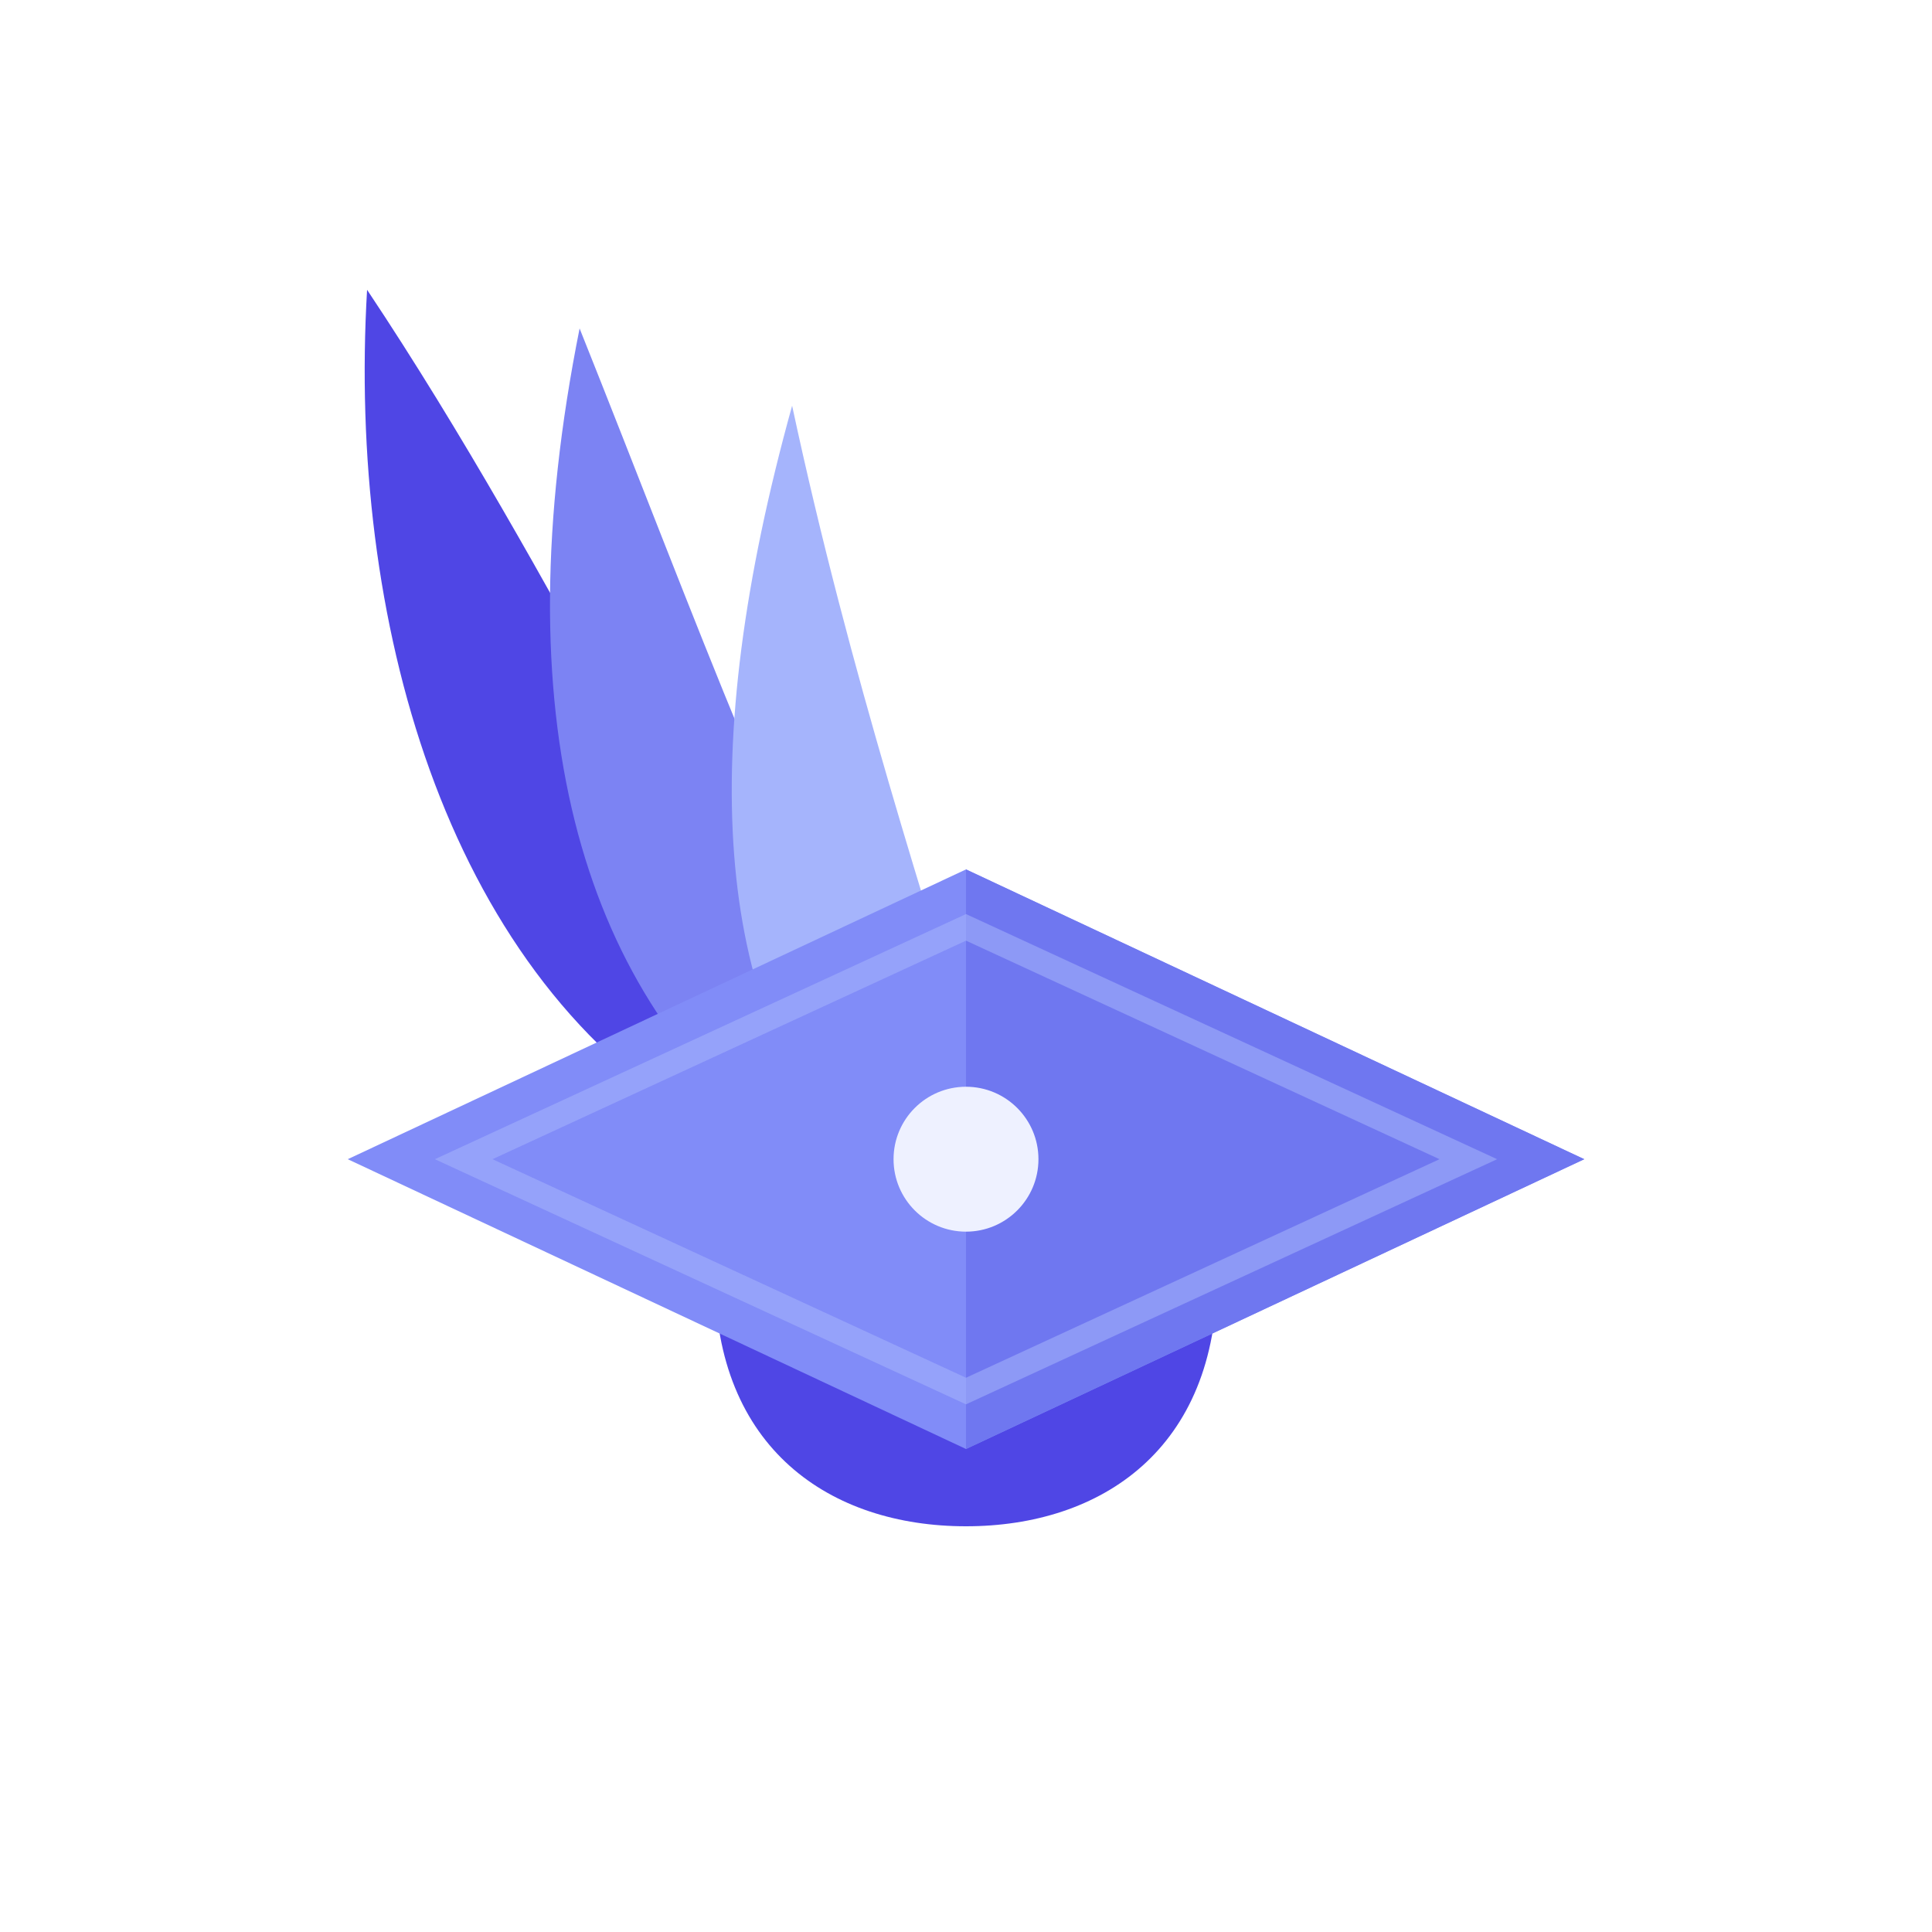
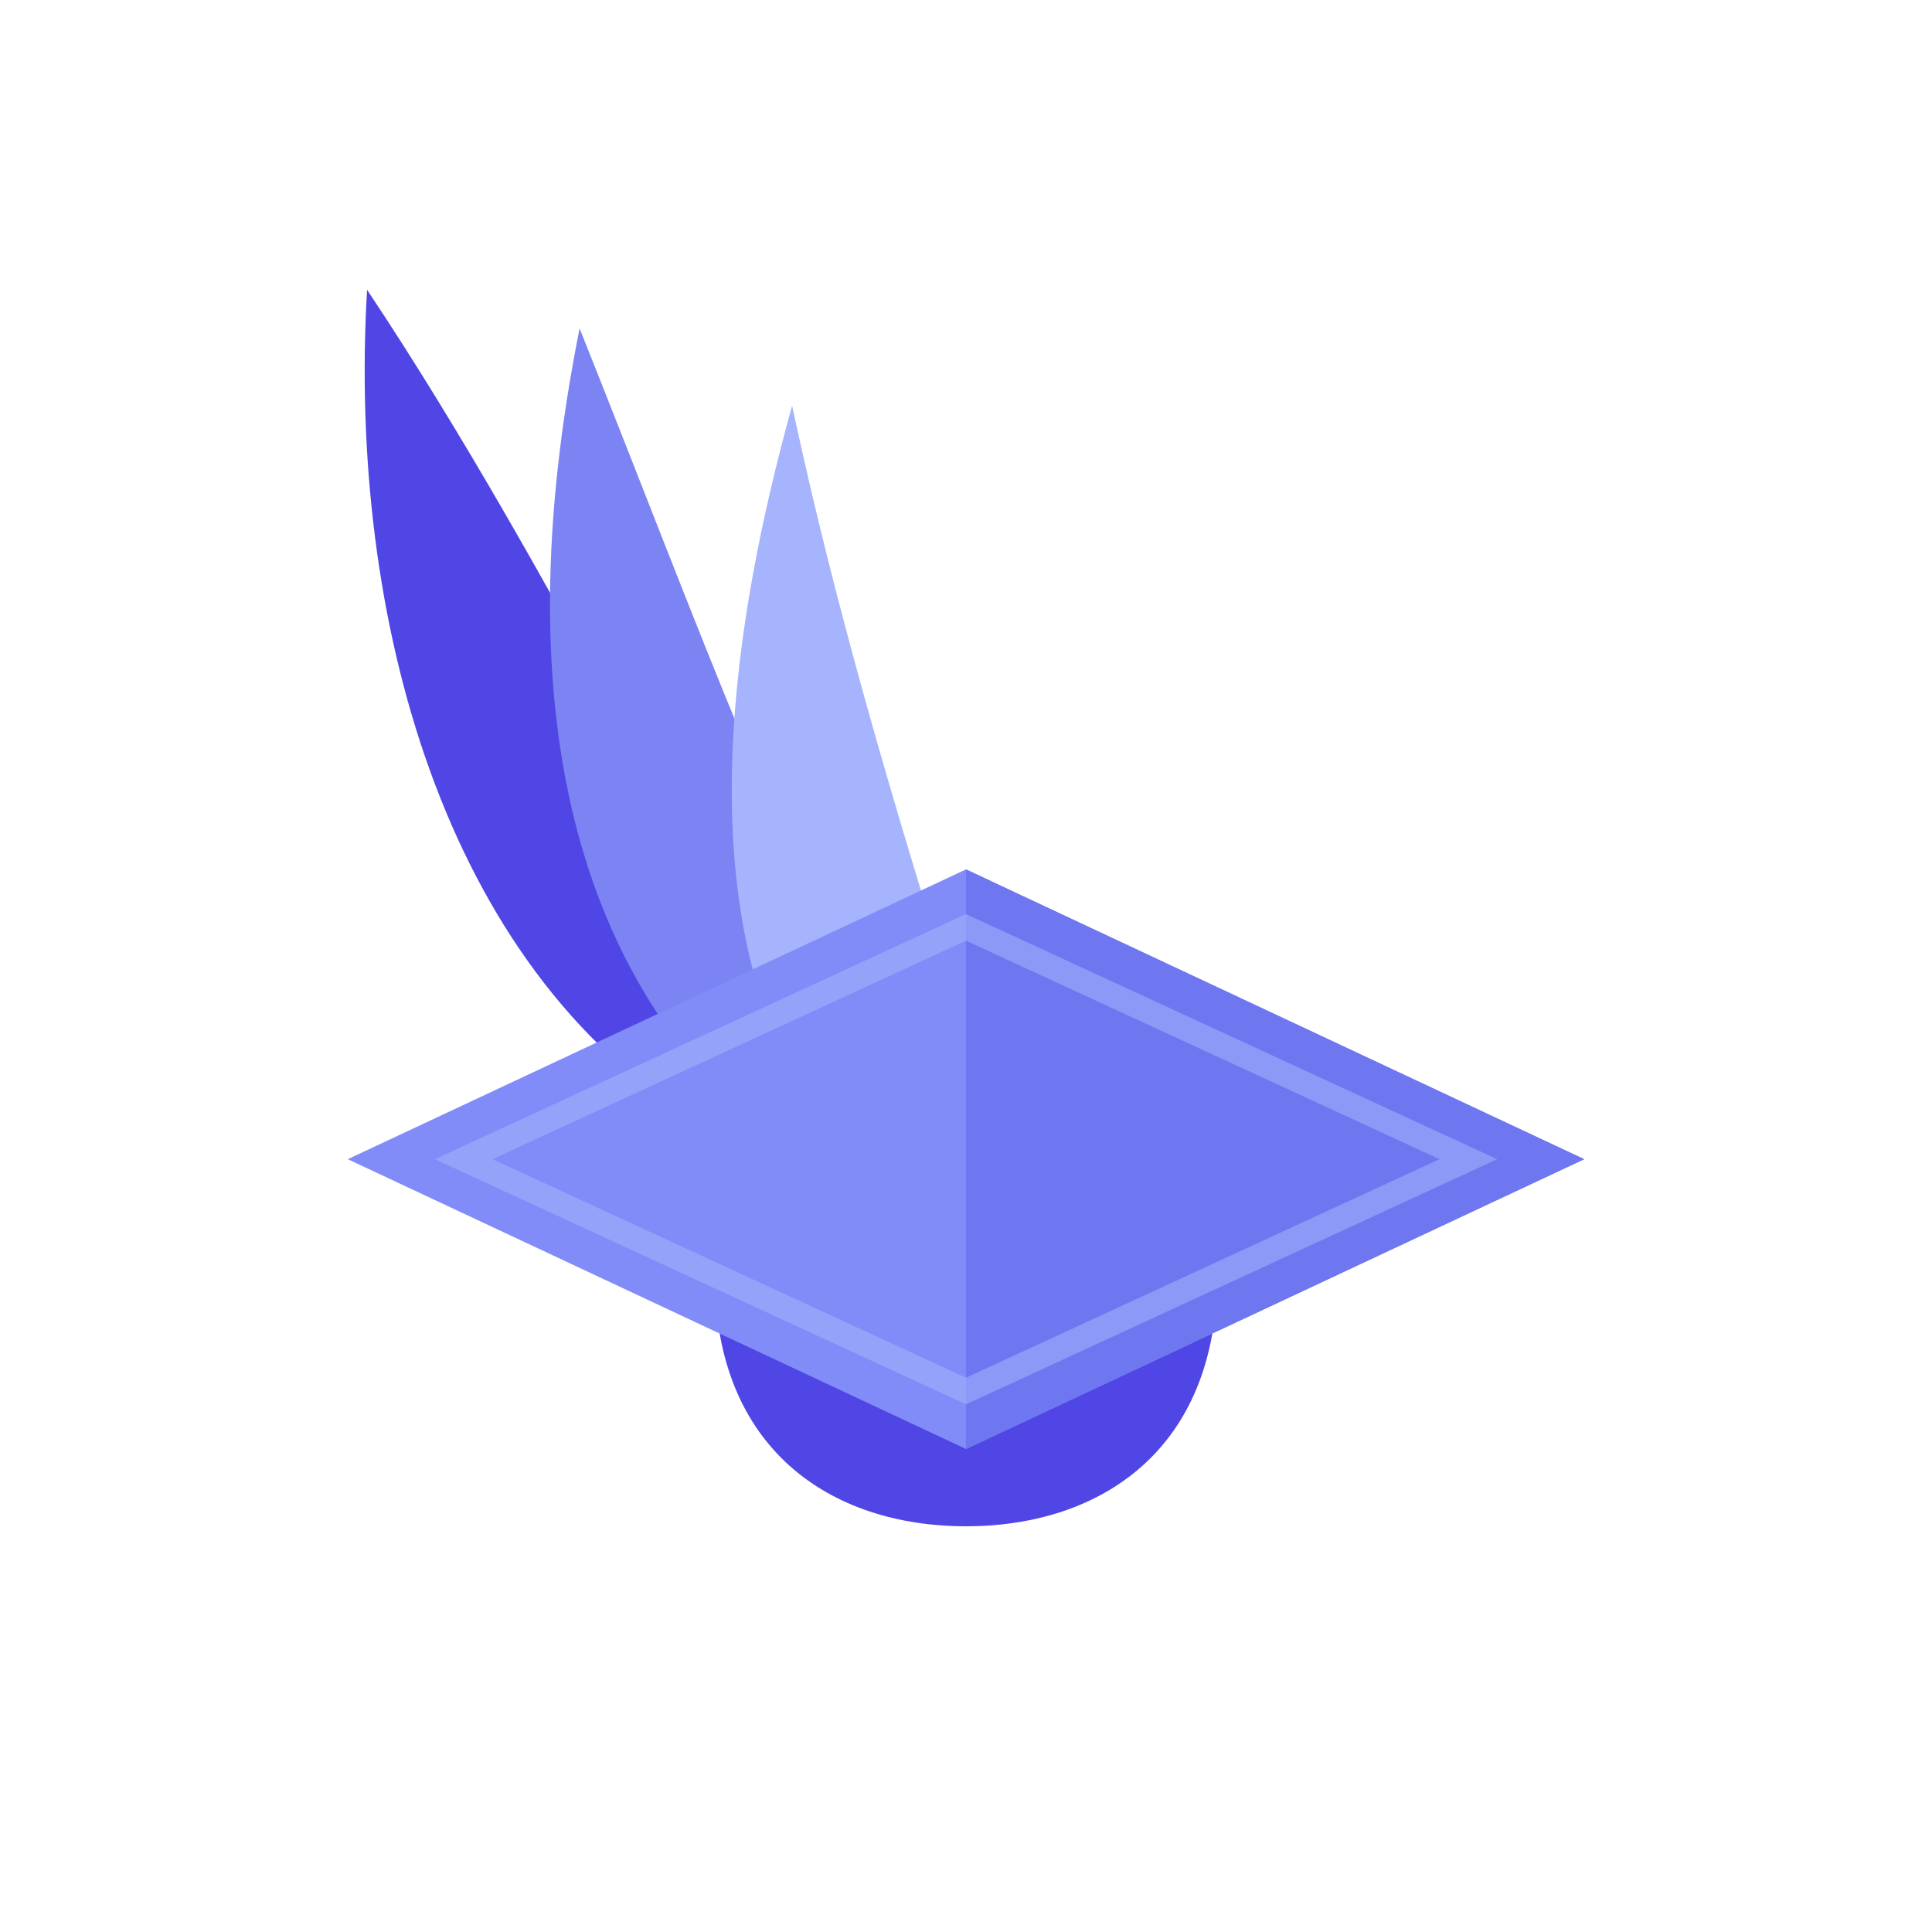
<svg xmlns="http://www.w3.org/2000/svg" viewBox="0 0 200 200" width="200" height="200">
  <path d="M72 116 C46 100 36 64 38 30 C58 60 72 92 86 110 Z" fill="#4f46e5" />
  <path d="M80 118 C60 102 52 74 60 34 C72 64 82 92 94 112 Z" fill="#7c83f3" />
  <path d="M88 120 C74 104 72 78 82 42 C88 70 96 94 102 114 Z" fill="#a5b4fc" />
  <path d="M74 132 C74 150 86 158 100 158 C114 158 126 150 126 132 L126 118 L100 130 L74 118 Z" fill="#4f46e5" />
  <path d="M100 90 L164 120 L100 150 L36 120 Z" fill="#818cf8" />
  <path d="M100 90 L164 120 L100 150 Z" fill="#6f77f0" />
  <path d="M100 96 L152 120 L100 144 L48 120 Z" stroke="#a5b4fc" stroke-width="2.5" opacity="0.55" fill="none" />
-   <circle cx="100" cy="120" r="7.5" fill="#eef1ff" />
</svg>
